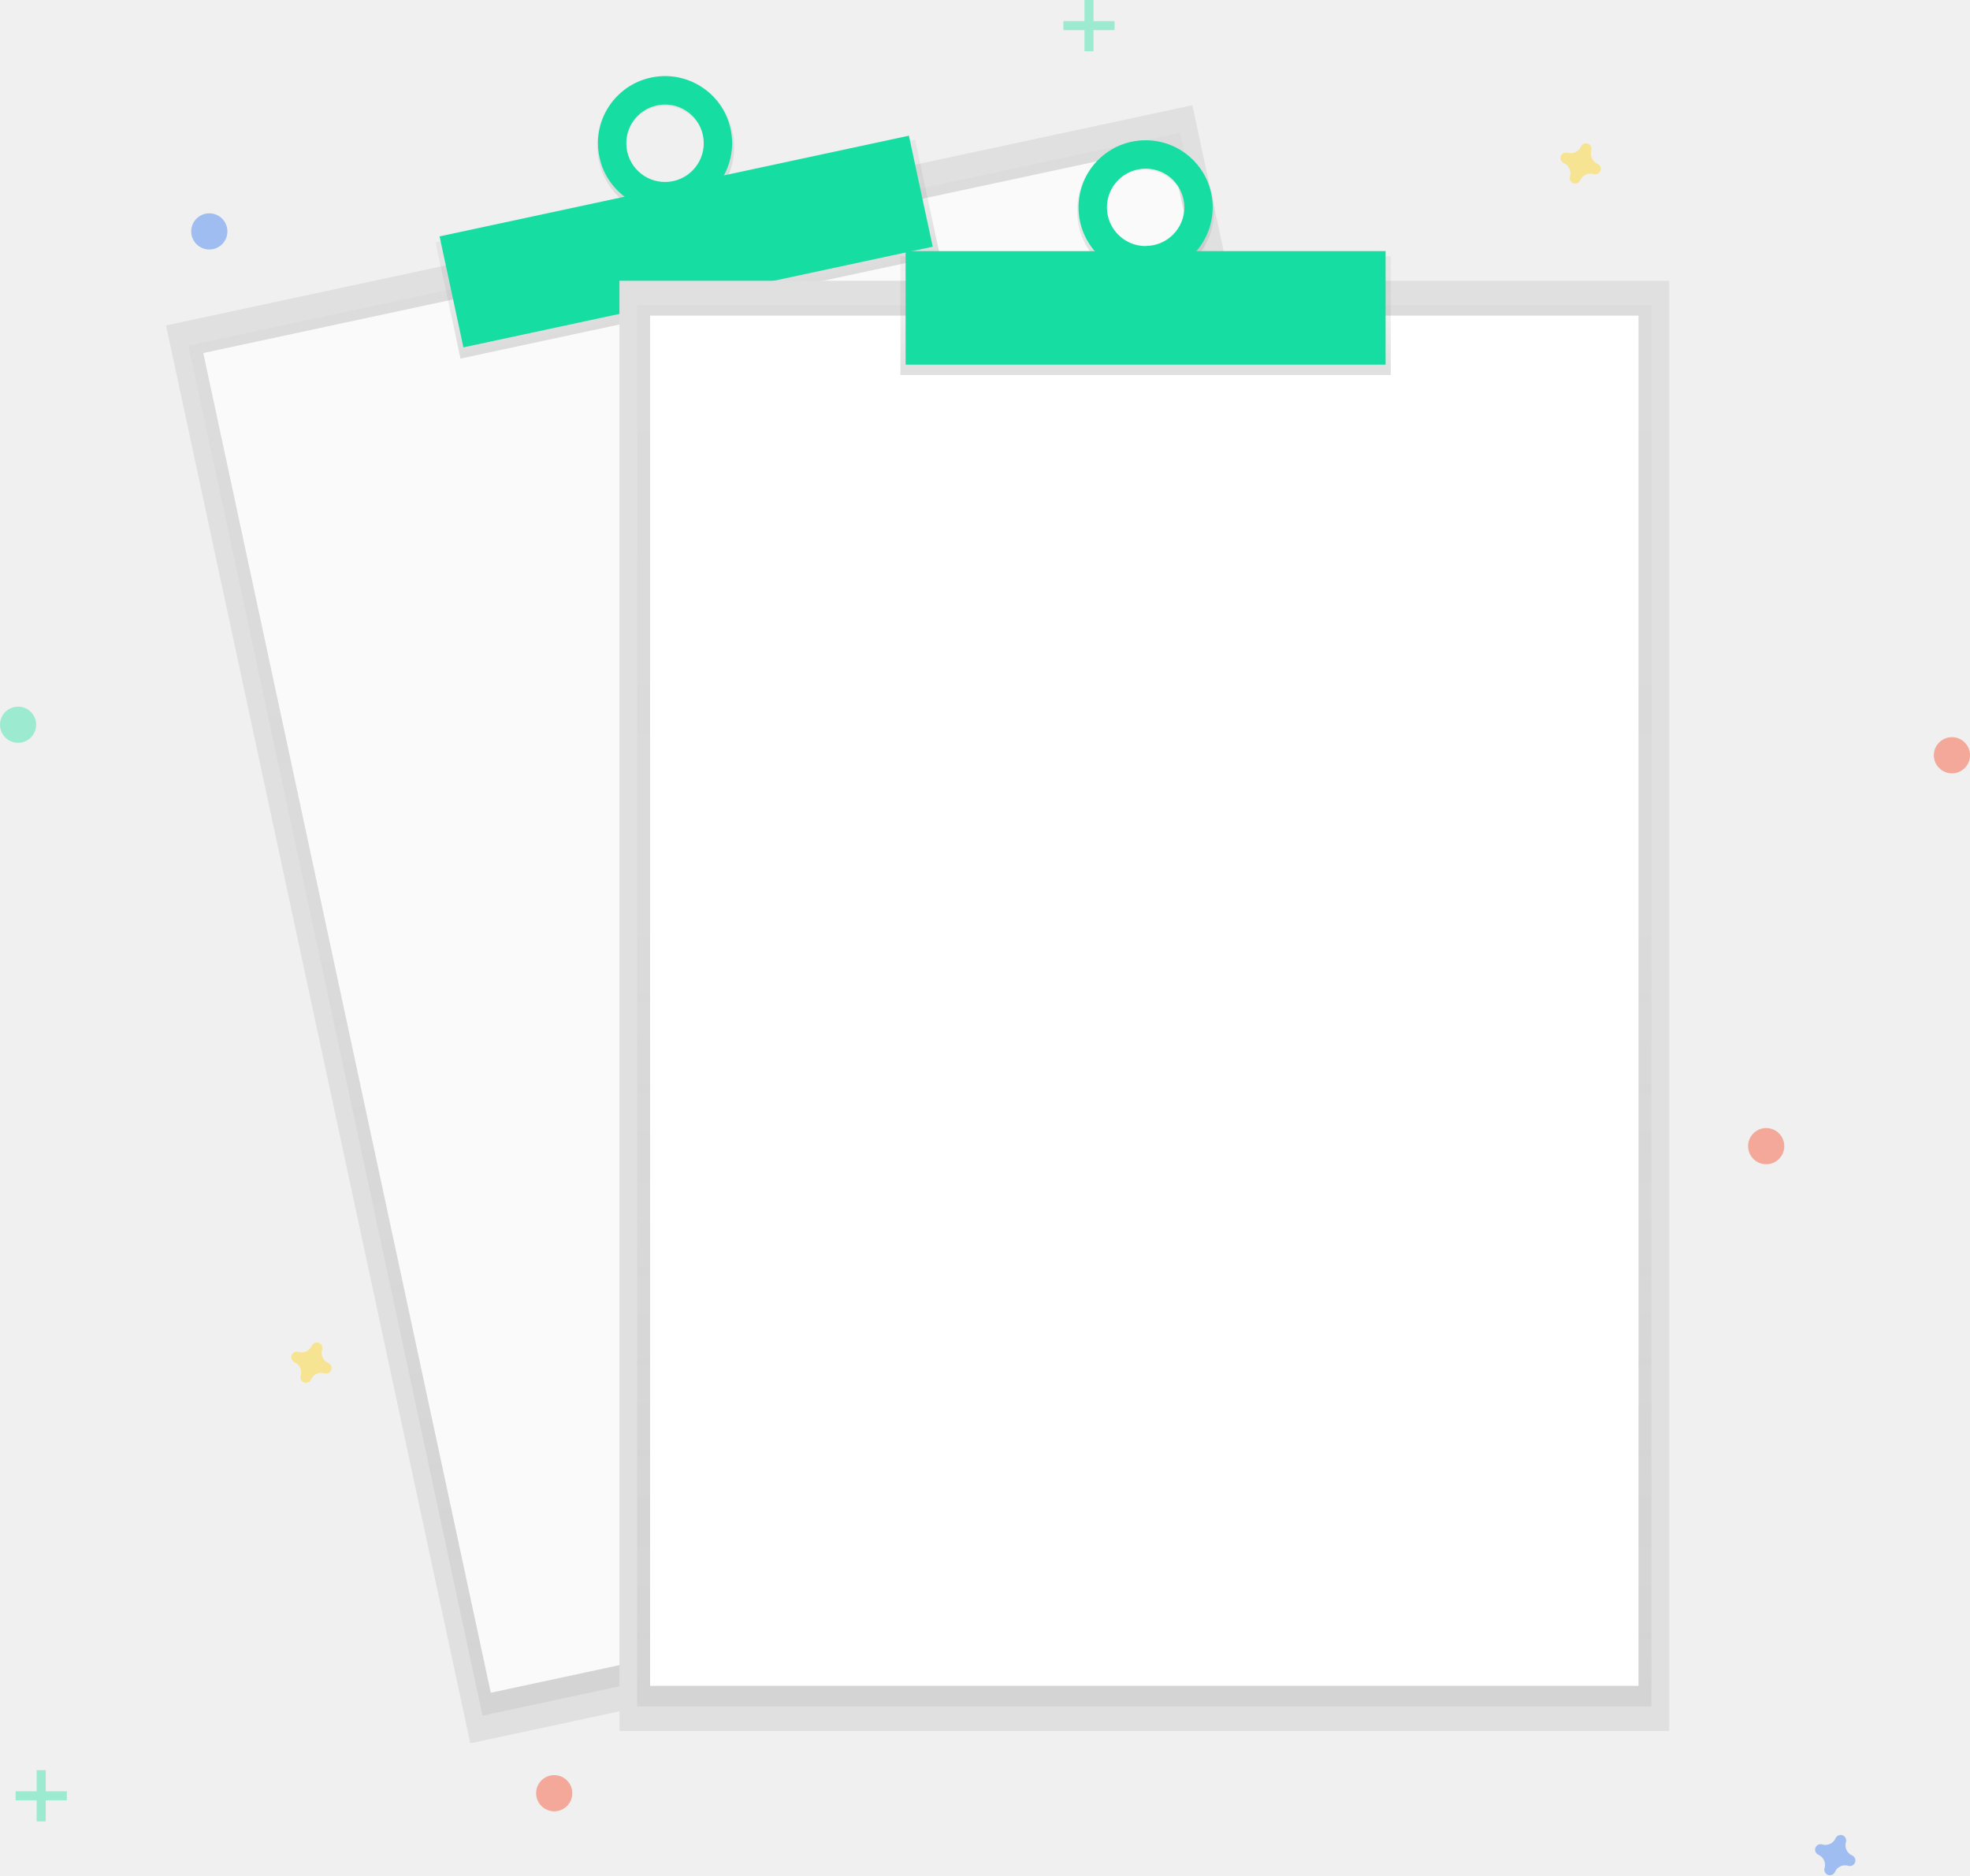
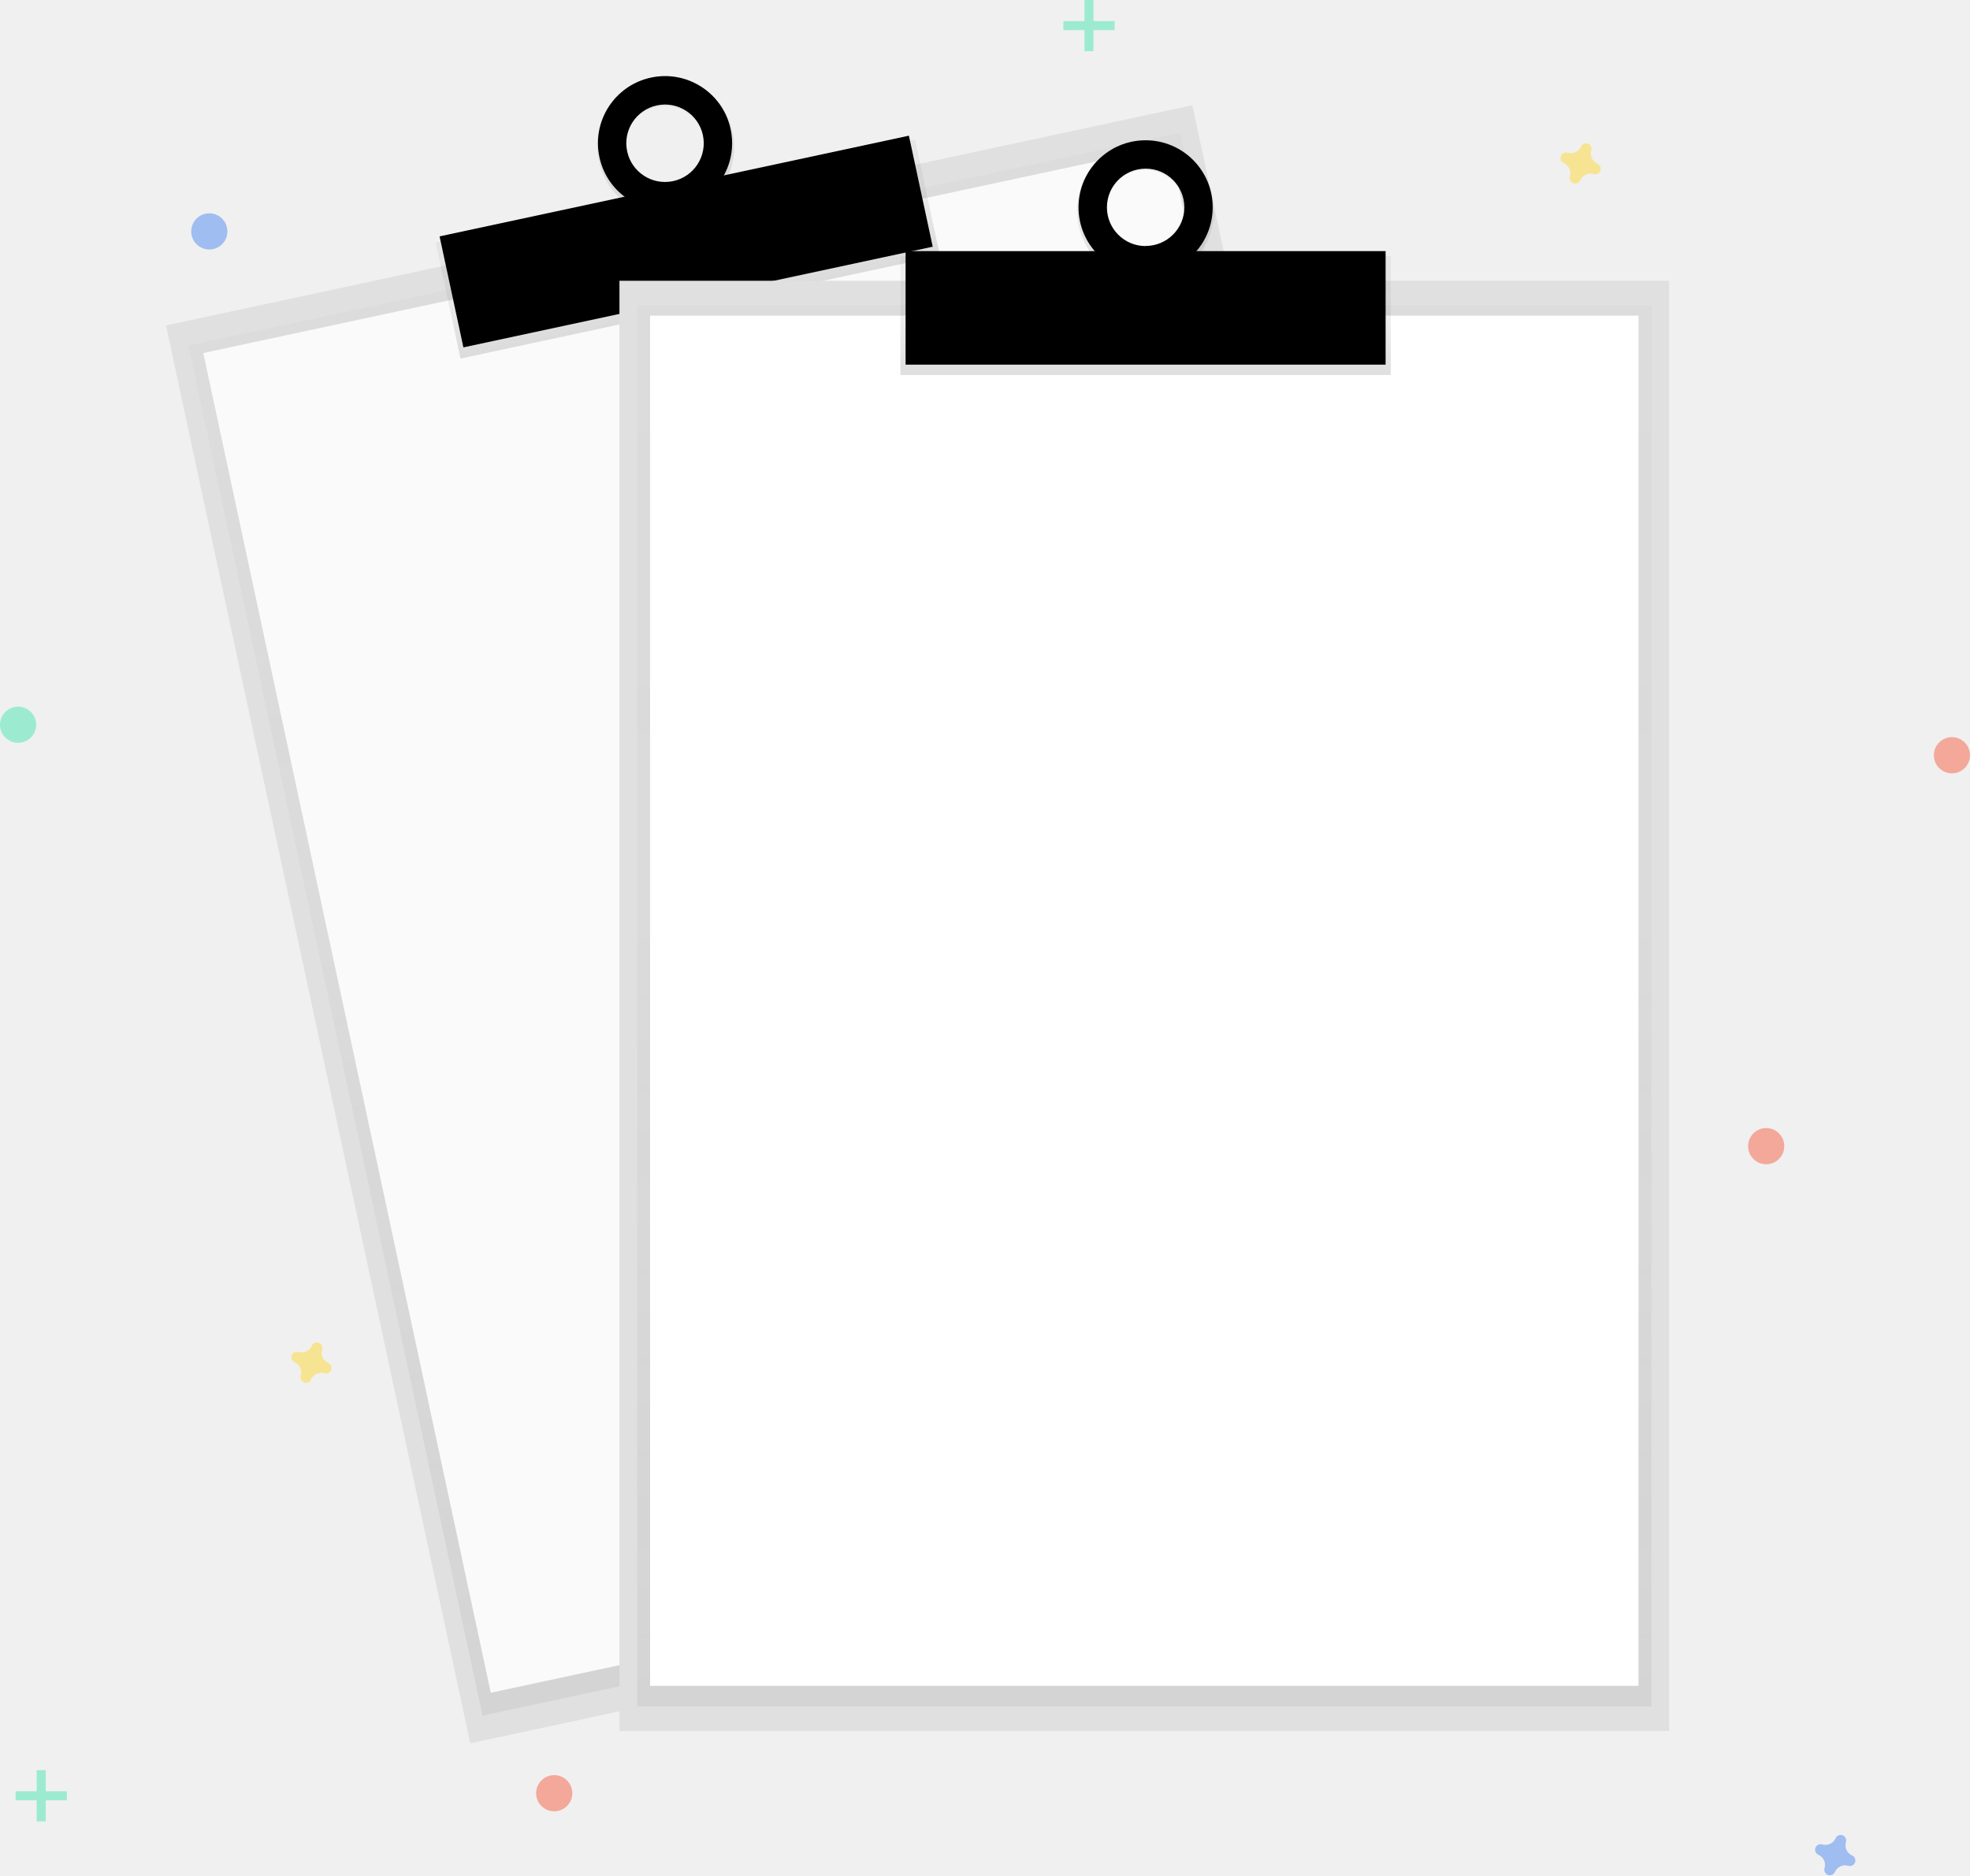
<svg xmlns="http://www.w3.org/2000/svg" xmlns:xlink="http://www.w3.org/1999/xlink" id="f20e0c25-d928-42cc-98d1-13cc230663ea" data-name="Layer 1" width="820.16" height="780.81" viewBox="0 0 820.16 780.81">
  <defs>
    <linearGradient id="07332201-7176-49c2-9908-6dc4a39c4716" x1="539.63" y1="734.6" x2="539.63" y2="151.19" gradientTransform="translate(-3.62 1.57)" gradientUnits="userSpaceOnUse">
      <stop offset="0" stop-color="gray" stop-opacity="0.25" />
      <stop offset="0.54" stop-color="gray" stop-opacity="0.12" />
      <stop offset="1" stop-color="gray" stop-opacity="0.1" />
    </linearGradient>
    <linearGradient id="0ee1ab3f-7ba2-4205-9d4a-9606ad702253" x1="540.17" y1="180.2" x2="540.17" y2="130.75" gradientTransform="translate(-63.92 7.85)" xlink:href="#07332201-7176-49c2-9908-6dc4a39c4716" />
    <linearGradient id="abca9755-bed1-4a97-b027-7f02ee3ffa09" x1="540.17" y1="140.86" x2="540.17" y2="82.43" gradientTransform="translate(-84.51 124.6) rotate(-12.11)" xlink:href="#07332201-7176-49c2-9908-6dc4a39c4716" />
    <linearGradient id="2632d424-e666-4ee4-9508-a494957e14ab" x1="476.4" y1="710.53" x2="476.4" y2="127.12" gradientTransform="matrix(1, 0, 0, 1, 0, 0)" xlink:href="#07332201-7176-49c2-9908-6dc4a39c4716" />
    <linearGradient id="97571ef7-1c83-4e06-b701-c2e47e77dca3" x1="476.94" y1="156.13" x2="476.94" y2="106.68" gradientTransform="matrix(1, 0, 0, 1, 0, 0)" xlink:href="#07332201-7176-49c2-9908-6dc4a39c4716" />
    <linearGradient id="7d32e13e-a0c7-49c4-af0e-066a2f8cb76e" x1="666.86" y1="176.39" x2="666.86" y2="117.95" gradientTransform="matrix(1, 0, 0, 1, 0, 0)" xlink:href="#07332201-7176-49c2-9908-6dc4a39c4716" />
  </defs>
  <rect x="317.5" y="142.55" width="437.02" height="603.82" transform="translate(-271.22 62.72) rotate(-12.11)" fill="#e0e0e0" />
  <g opacity="0.5">
    <rect x="324.89" y="152.76" width="422.25" height="583.41" transform="translate(-271.22 62.72) rotate(-12.11)" fill="url(#07332201-7176-49c2-9908-6dc4a39c4716)" />
  </g>
  <rect x="329.81" y="157.1" width="411.5" height="570.52" transform="translate(-270.79 62.58) rotate(-12.11)" fill="#fafafa" />
  <rect x="374.18" y="138.6" width="204.14" height="49.45" transform="translate(-213.58 43.93) rotate(-12.11)" fill="url(#0ee1ab3f-7ba2-4205-9d4a-9606ad702253)" />
  <path d="M460.93,91.9c-15.41,3.31-25.16,18.78-21.77,34.55s18.62,25.89,34,22.58,25.16-18.78,21.77-34.55S476.34,88.59,460.93,91.9ZM470.6,137A16.86,16.86,0,1,1,483.16,117,16.66,16.66,0,0,1,470.6,137Z" transform="translate(-189.92 -59.59)" fill="url(#abca9755-bed1-4a97-b027-7f02ee3ffa09)" />
-   <rect x="375.66" y="136.55" width="199.84" height="47.27" transform="translate(-212.94 43.72) rotate(-12.11)" fill="#16dea3" />
-   <path d="M460.93,91.9a27.93,27.93,0,1,0,33.17,21.45A27.93,27.93,0,0,0,460.93,91.9ZM470.17,135a16.12,16.12,0,1,1,12.38-19.14A16.12,16.12,0,0,1,470.17,135Z" transform="translate(-189.92 -59.59)" fill="#16dea3" />
+   <rect x="375.66" y="136.55" width="199.84" height="47.27" transform="translate(-212.94 43.72) rotate(-12.11)" fill="$primary" />
+   <path d="M460.93,91.9a27.93,27.93,0,1,0,33.17,21.45A27.93,27.93,0,0,0,460.93,91.9ZM470.17,135a16.12,16.12,0,1,1,12.38-19.14A16.12,16.12,0,0,1,470.17,135Z" transform="translate(-189.92 -59.59)" fill="$primary" />
  <rect x="257.89" y="116.91" width="437.02" height="603.82" fill="#e0e0e0" />
  <g opacity="0.5">
    <rect x="265.28" y="127.12" width="422.25" height="583.41" fill="url(#2632d424-e666-4ee4-9508-a494957e14ab)" />
  </g>
  <rect x="270.65" y="131.42" width="411.5" height="570.52" fill="#fff" />
  <rect x="374.87" y="106.68" width="204.14" height="49.45" fill="url(#97571ef7-1c83-4e06-b701-c2e47e77dca3)" />
  <path d="M666.86,118c-15.76,0-28.54,13.08-28.54,29.22s12.78,29.22,28.54,29.22,28.54-13.08,28.54-29.22S682.62,118,666.86,118Zm0,46.08a16.86,16.86,0,1,1,16.46-16.86A16.66,16.66,0,0,1,666.86,164Z" transform="translate(-189.92 -59.59)" fill="url(#7d32e13e-a0c7-49c4-af0e-066a2f8cb76e)" />
-   <rect x="377.02" y="104.56" width="199.84" height="47.27" fill="#16dea3" />
-   <path d="M666.86,118a27.93,27.93,0,1,0,27.93,27.93A27.93,27.93,0,0,0,666.86,118Zm0,44.05A16.12,16.12,0,1,1,683,145.89,16.12,16.12,0,0,1,666.86,162Z" transform="translate(-189.92 -59.59)" fill="#16dea3" />
+   <rect x="377.02" y="104.56" width="199.84" height="47.27" fill="$primary" />
+   <path d="M666.86,118a27.93,27.93,0,1,0,27.93,27.93A27.93,27.93,0,0,0,666.86,118Zm0,44.05A16.12,16.12,0,1,1,683,145.89,16.12,16.12,0,0,1,666.86,162Z" transform="translate(-189.92 -59.59)" fill="$primary" />
  <g opacity="0.5">
    <rect x="15.27" y="737.05" width="3.76" height="21.33" fill="#47e6b1" />
    <rect x="205.19" y="796.65" width="3.76" height="21.33" transform="translate(824.47 540.65) rotate(90)" fill="#47e6b1" />
  </g>
  <g opacity="0.5">
    <rect x="451.49" width="3.76" height="21.33" fill="#47e6b1" />
    <rect x="641.4" y="59.59" width="3.76" height="21.33" transform="translate(523.63 -632.62) rotate(90)" fill="#47e6b1" />
  </g>
  <path d="M961,832.15a4.61,4.61,0,0,1-2.57-5.57,2.22,2.22,0,0,0,.1-.51h0a2.31,2.31,0,0,0-4.15-1.53h0a2.22,2.22,0,0,0-.26.45,4.61,4.61,0,0,1-5.57,2.57,2.22,2.22,0,0,0-.51-.1h0a2.31,2.31,0,0,0-1.53,4.15h0a2.22,2.22,0,0,0,.45.26,4.61,4.61,0,0,1,2.57,5.57,2.22,2.22,0,0,0-.1.51h0a2.31,2.31,0,0,0,4.15,1.53h0a2.22,2.22,0,0,0,.26-.45,4.61,4.61,0,0,1,5.57-2.57,2.22,2.22,0,0,0,.51.1h0a2.31,2.31,0,0,0,1.53-4.15h0A2.22,2.22,0,0,0,961,832.15Z" transform="translate(-189.92 -59.59)" fill="#4d8af0" opacity="0.5" />
  <path d="M326.59,627.09a4.61,4.61,0,0,1-2.57-5.57,2.22,2.22,0,0,0,.1-.51h0a2.31,2.31,0,0,0-4.15-1.53h0a2.22,2.22,0,0,0-.26.45,4.61,4.61,0,0,1-5.57,2.57,2.22,2.22,0,0,0-.51-.1h0a2.31,2.31,0,0,0-1.53,4.15h0a2.22,2.22,0,0,0,.45.26,4.61,4.61,0,0,1,2.57,5.57,2.22,2.22,0,0,0-.1.51h0a2.31,2.31,0,0,0,4.15,1.53h0a2.22,2.22,0,0,0,.26-.45A4.61,4.61,0,0,1,325,631.4a2.22,2.22,0,0,0,.51.1h0a2.31,2.31,0,0,0,1.53-4.15h0A2.22,2.22,0,0,0,326.59,627.09Z" transform="translate(-189.92 -59.59)" fill="#fdd835" opacity="0.5" />
  <path d="M855,127.77a4.61,4.61,0,0,1-2.57-5.57,2.22,2.22,0,0,0,.1-.51h0a2.31,2.31,0,0,0-4.15-1.53h0a2.22,2.22,0,0,0-.26.45,4.61,4.61,0,0,1-5.57,2.57,2.22,2.22,0,0,0-.51-.1h0a2.31,2.31,0,0,0-1.53,4.15h0a2.22,2.22,0,0,0,.45.26,4.61,4.61,0,0,1,2.57,5.57,2.22,2.22,0,0,0-.1.51h0a2.31,2.31,0,0,0,4.15,1.53h0a2.22,2.22,0,0,0,.26-.45,4.61,4.61,0,0,1,5.57-2.57,2.22,2.22,0,0,0,.51.1h0a2.31,2.31,0,0,0,1.53-4.15h0A2.22,2.22,0,0,0,855,127.77Z" transform="translate(-189.92 -59.59)" fill="#fdd835" opacity="0.5" />
  <circle cx="812.64" cy="314.47" r="7.53" fill="#f55f44" opacity="0.5" />
  <circle cx="230.73" cy="746.65" r="7.53" fill="#f55f44" opacity="0.5" />
  <circle cx="735.31" cy="477.23" r="7.53" fill="#f55f44" opacity="0.5" />
  <circle cx="87.14" cy="96.35" r="7.53" fill="#4d8af0" opacity="0.5" />
  <circle cx="7.53" cy="301.76" r="7.53" fill="#47e6b1" opacity="0.5" />
</svg>
